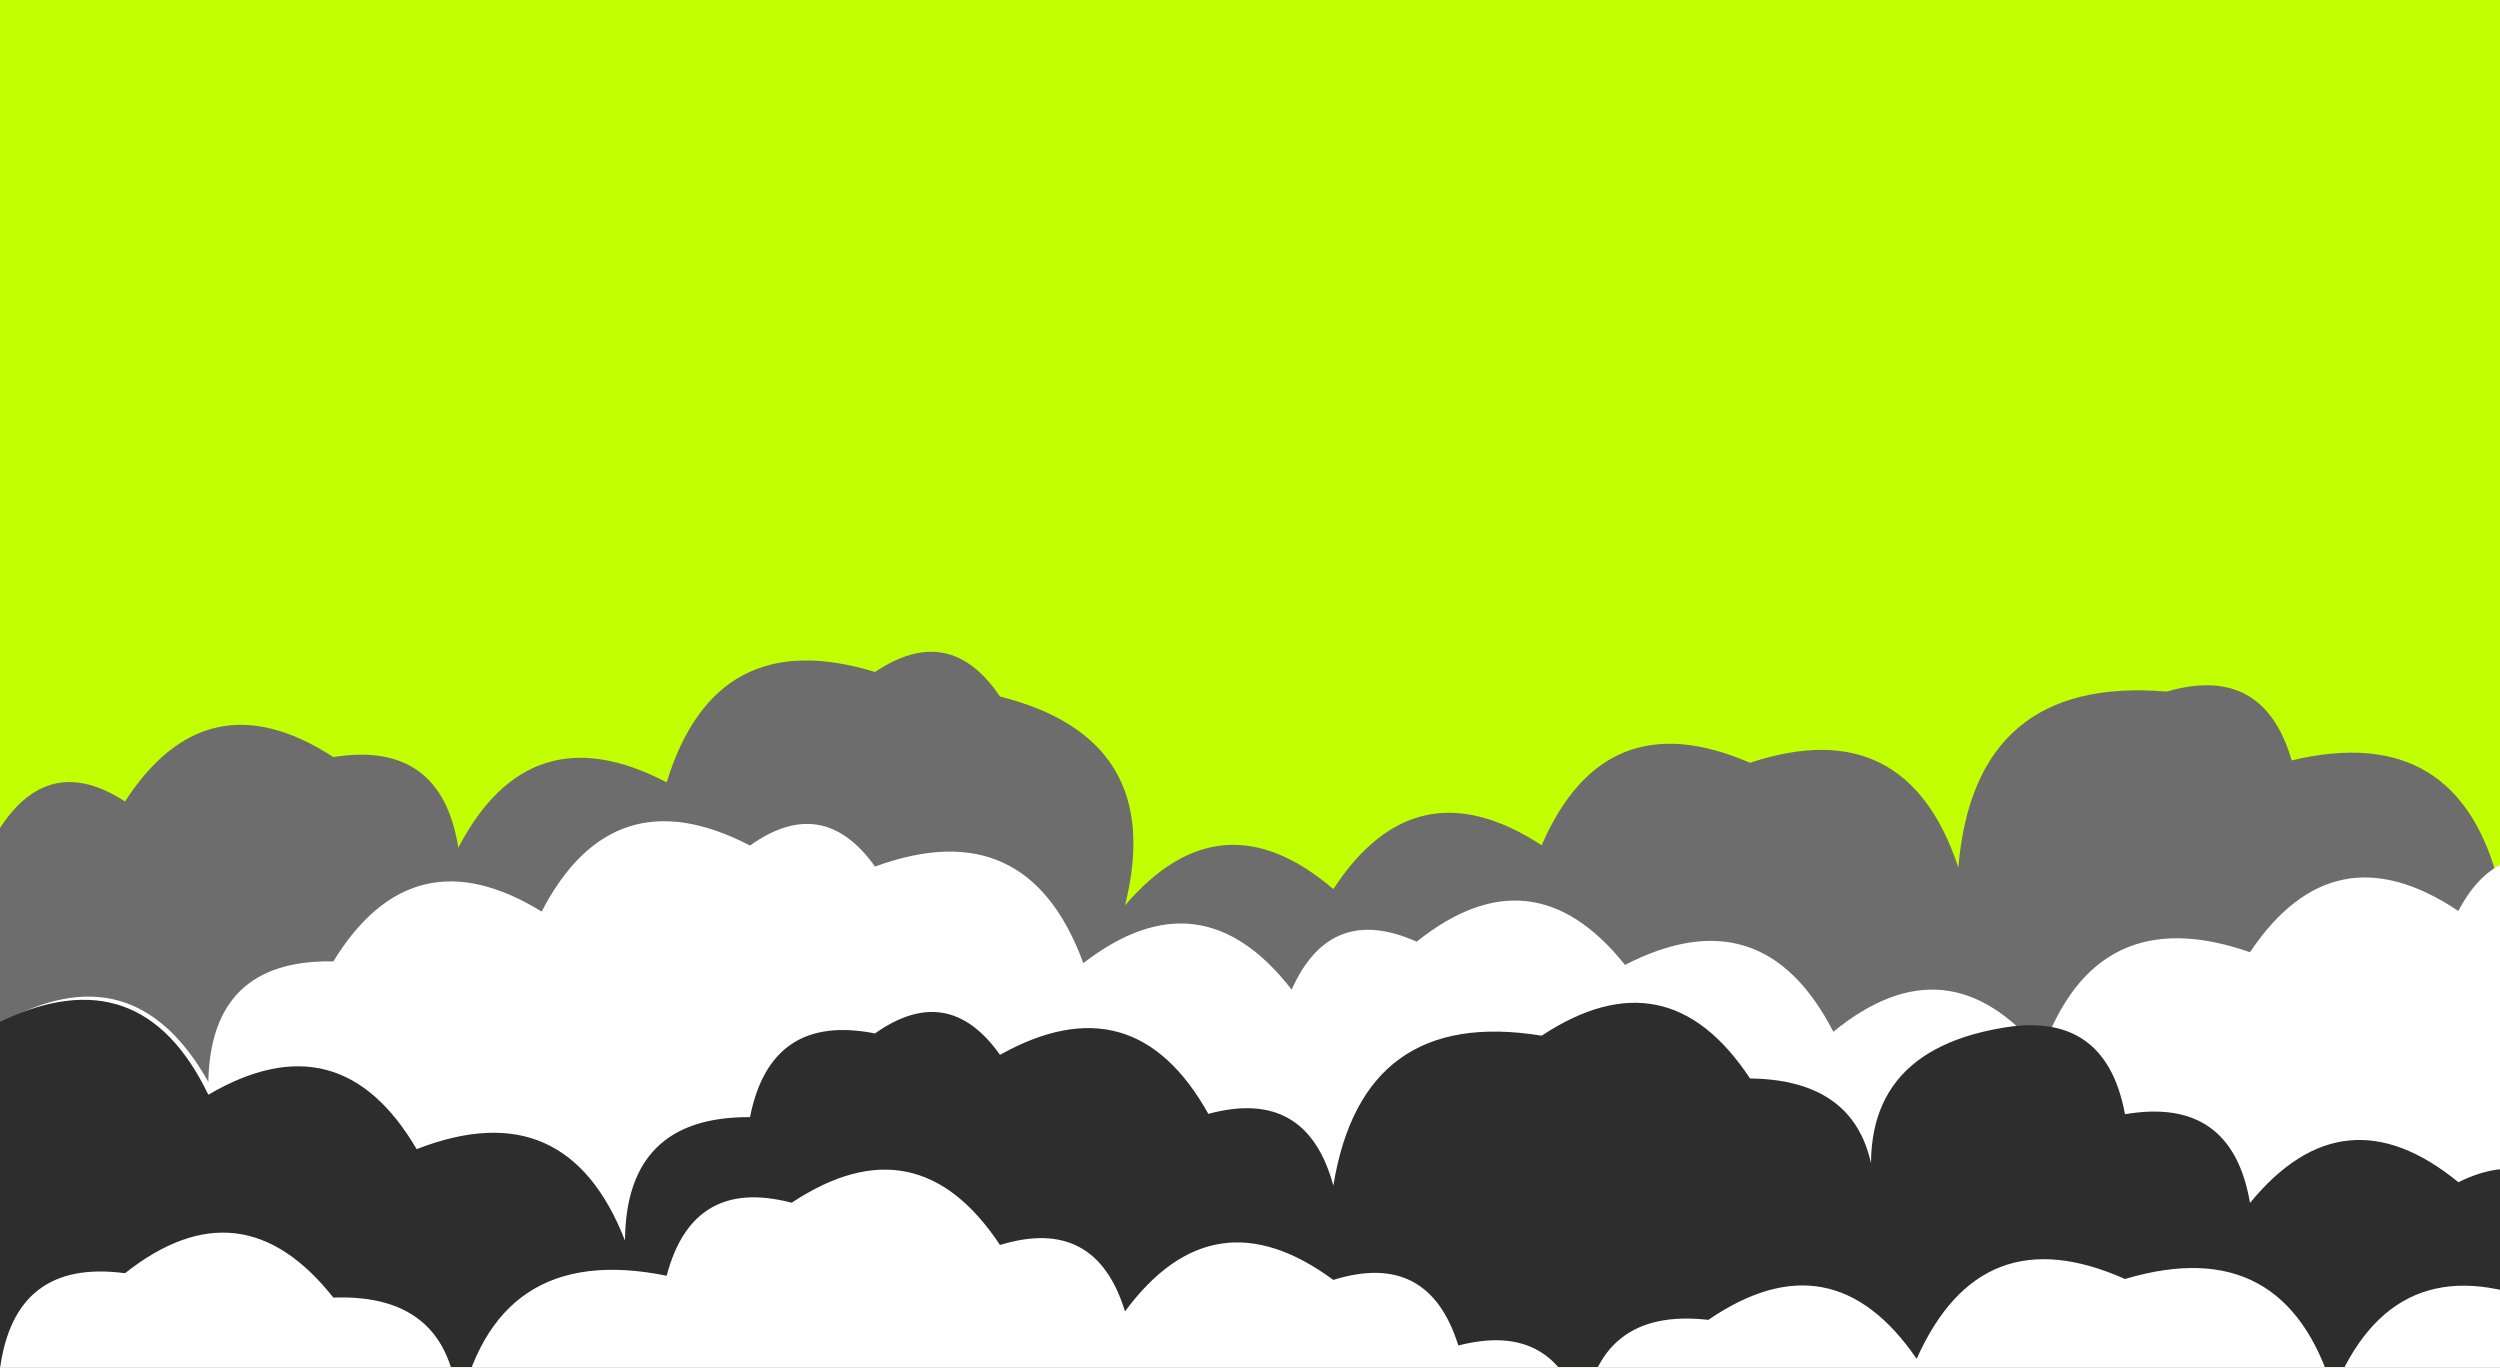
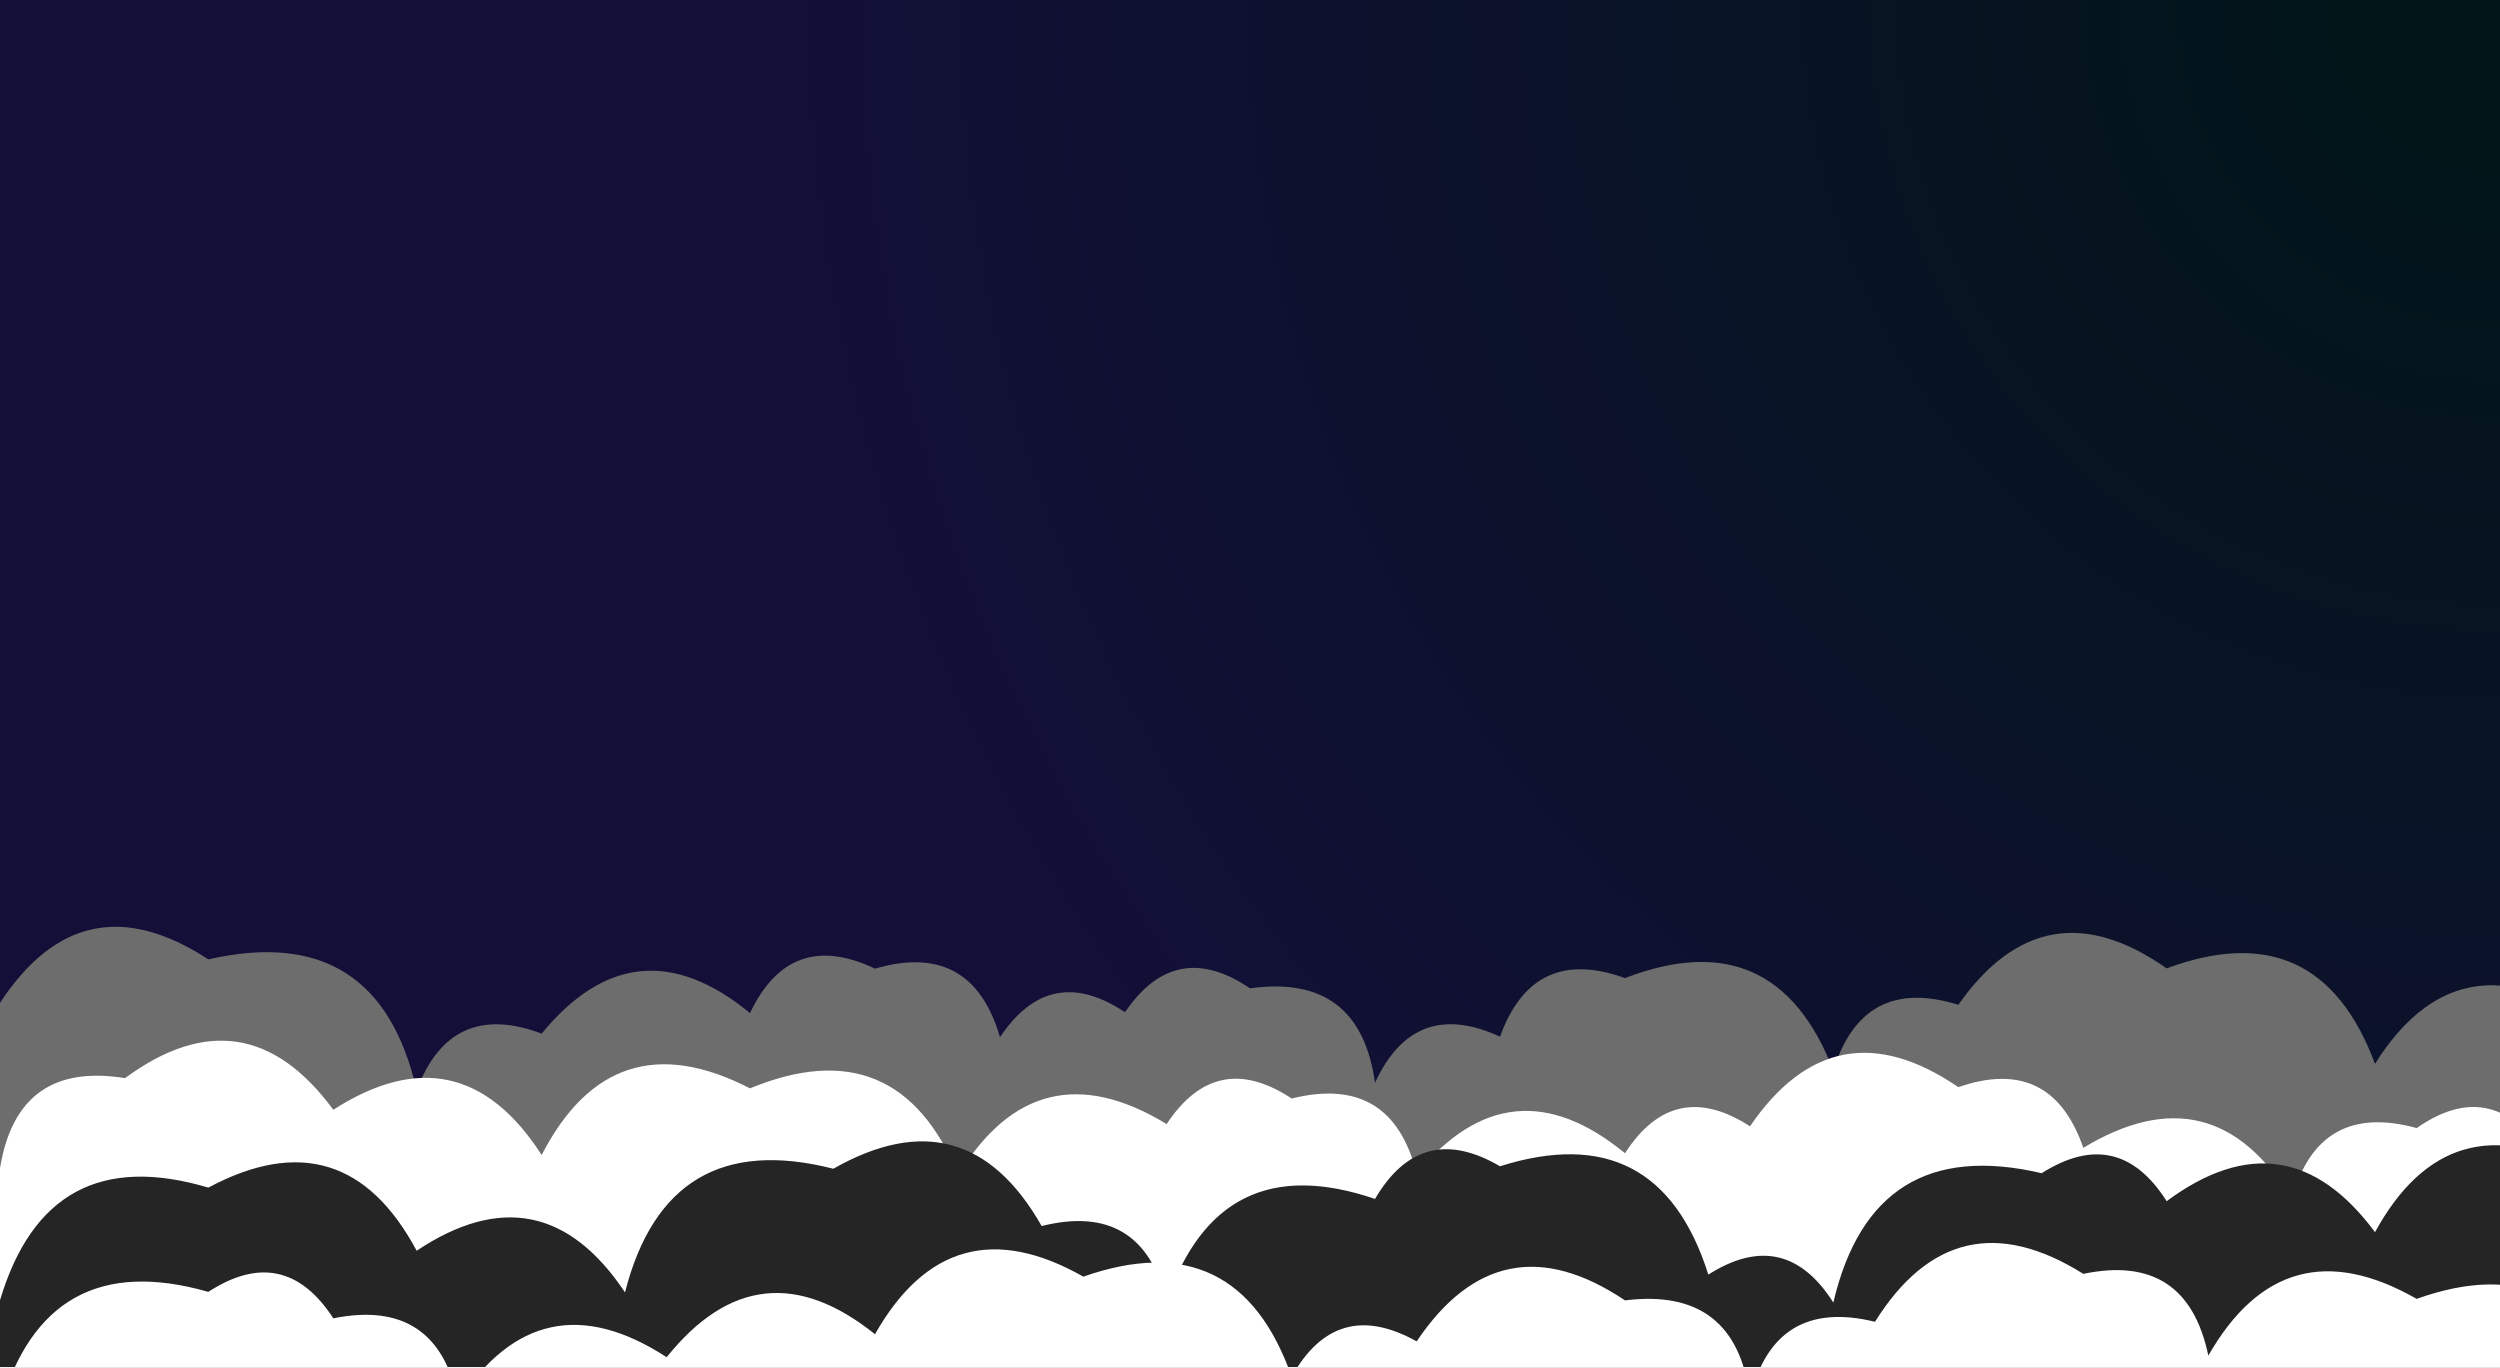
<svg xmlns="http://www.w3.org/2000/svg" version="1.1" width="1280" height="700" preserveAspectRatio="none" viewBox="0 0 1280 700">
-   <g mask="url(&quot;#SvgjsMask2562&quot;)" fill="none">
-     <rect width="1280" height="700" x="0" y="0" fill="url(#SvgjsLinearGradient2563)" />
-     <path d="M1386.667 700L0 700 L0 423.93Q25.21 385.14, 64 410.35Q105.96 345.65, 170.667 387.61Q225.87 378.81, 234.667 434.01Q271.27 363.95, 341.333 400.55Q366.42 318.97, 448 344.06Q486.28 318.34, 512 356.62Q597.47 378.09, 576 463.56Q625.16 406.05, 682.667 455.21Q724.78 390.66, 789.333 432.77Q821.55 358.32, 896 390.54Q976.14 364.01, 1002.667 444.15Q1010.97 345.79, 1109.333 354.09Q1158.95 339.71, 1173.333 389.33Q1259.44 368.77, 1280 454.88Q1294.59 362.81, 1386.667 377.4z" fill="rgba(109, 109, 109, 1)" />
-     <path d="M1322.667 700L0 700 L0 524.1Q68.25 485.68, 106.667 553.93Q107.82 491.08, 170.667 492.23Q211.24 426.14, 277.333 466.71Q313.77 396.48, 384 432.91Q421.39 406.3, 448 443.69Q526.06 415.08, 554.667 493.14Q614.78 446.59, 661.333 506.7Q681.05 462.41, 725.333 482.13Q784.62 434.75, 832 494.03Q902.45 457.81, 938.667 528.26Q997.35 480.28, 1045.333 538.96Q1072.96 459.92, 1152 487.54Q1194.77 423.64, 1258.667 466.41Q1280.76 424.5, 1322.667 446.59z" fill="rgba(255, 255, 255, 1)" />
-     <path d="M1322.667 700L0 700 L0 523.16Q72 488.5, 106.667 560.5Q173.93 521.1, 213.333 588.36Q290.08 558.44, 320 635.19Q320.39 571.58, 384 571.97Q394.58 518.55, 448 529.12Q485.48 502.6, 512 540.07Q580.45 501.85, 618.667 570.3Q669.04 556.67, 682.667 607.04Q697.62 515.32, 789.333 530.27Q853.61 487.88, 896 552.16Q960.82 552.98, 960 617.81Q946.33 540.14, 1024 526.48Q1077.99 516.47, 1088 570.47Q1142.71 561.18, 1152 615.9Q1200.02 557.26, 1258.667 605.28Q1301.71 584.32, 1322.667 627.36z" fill="rgba(45, 45, 45, 1)" />
-     <path d="M1301.333 700L0 700 L0 700.82Q7.53 644.36, 64 651.89Q123.57 604.8, 170.667 664.37Q232.39 662.1, 234.667 723.82Q252.68 635.17, 341.333 653.18Q354.64 602.49, 405.333 615.8Q469.48 573.28, 512 637.43Q561.01 622.44, 576 671.46Q621.26 610.06, 682.667 655.32Q731.45 640.11, 746.667 688.89Q797.57 675.8, 810.667 726.7Q817.2 669.24, 874.667 675.77Q937.98 632.42, 981.333 695.73Q1014.23 621.96, 1088 654.85Q1170.17 630.35, 1194.667 712.52Q1225.26 636.45, 1301.333 667.05z" fill="white" />
+   <g mask="url(&quot;#SvgjsMask1074&quot;)" fill="none">
+     <rect width="1280" height="700" x="0" y="0" fill="url(#SvgjsRadialGradient1075)" />
+     <path d="M1322.667 700L0 700 L0 513.49Q42.19 449.01, 106.667 491.2Q193.51 471.37, 213.333 558.21Q230.84 511.72, 277.333 529.22Q325.39 470.61, 384 518.67Q404.64 475.31, 448 495.95Q497.55 481.5, 512 531.05Q537.61 492.65, 576 518.26Q601.88 480.14, 640 506.03Q696.18 498.21, 704 554.39Q724.2 510.59, 768 530.78Q785 483.78, 832 500.79Q908.98 471.11, 938.667 548.09Q953.85 499.28, 1002.667 514.46Q1046.67 451.8, 1109.333 495.81Q1187.11 466.92, 1216 544.7Q1257.14 479.18, 1322.667 520.32z" fill="rgba(109, 109, 109, 1)" />
+     <path d="M1301.333 700L0 700 L0 598.14Q8.94 543.08, 64 552.01Q125.43 506.77, 170.667 568.2Q235.58 526.45, 277.333 591.36Q313.61 520.97, 384 557.24Q459.49 526.07, 490.667 601.56Q530.98 535.2, 597.333 575.51Q622.8 536.98, 661.333 562.44Q712.6 549.71, 725.333 600.97Q773.41 542.38, 832 590.45Q857.1 551.56, 896 576.66Q939.31 513.31, 1002.667 556.62Q1050.2 540.15, 1066.667 587.69Q1133.16 547.52, 1173.333 614.01Q1187.11 563.79, 1237.333 577.57Q1275.05 551.29, 1301.333 589z" fill="rgba(255, 255, 255, 1)" />
+     <path d="M1322.667 700L0 700 L0 665.74Q24.49 583.57, 106.667 608.06Q176.16 570.89, 213.333 640.38Q277.33 597.71, 320 661.7Q341.68 576.72, 426.667 598.4Q494.67 559.73, 533.333 627.73Q584.56 614.95, 597.333 666.18Q624.51 586.69, 704 613.86Q727.63 573.5, 768 597.13Q849.06 571.53, 874.667 652.59Q913.83 627.75, 938.667 666.92Q958.88 580.47, 1045.333 600.68Q1084.5 575.85, 1109.333 615.01Q1170.59 569.6, 1216 630.86Q1253.76 561.96, 1322.667 599.72z" fill="rgba(37, 37, 37, 1)" />
+     <path d="M1344 700L0 700 L0 720.62Q23.74 637.7, 106.667 661.44Q145.44 636.21, 170.667 674.98Q223.94 664.25, 234.667 717.53Q276.68 652.88, 341.333 694.89Q388.78 635.67, 448 683.12Q486.59 615.05, 554.667 653.64Q633.63 625.93, 661.333 704.89Q684.28 663.84, 725.333 686.79Q768.17 622.96, 832 665.8Q888.93 658.73, 896 715.66Q908.54 664.2, 960 676.75Q1001.07 611.15, 1066.667 652.22Q1119.6 641.15, 1130.667 694.08Q1169.47 626.22, 1237.333 665.02Q1315.94 636.96, 1344 715.56z" fill="white" />
  </g>
  <defs>
-     <mask id="SvgjsMask2562">
+     <mask id="SvgjsMask1074">
      <rect width="1280" height="700" fill="#ffffff" />
    </mask>
-     <linearGradient x1="11.33%" y1="120.71%" x2="88.67%" y2="-20.71%" gradientUnits="userSpaceOnUse" id="SvgjsLinearGradient2563">
-       <stop stop-color="rgba(194, 255, 0, 1)" offset="1" />
-       <stop stop-color="rgba(34, 255, 0, 0)" offset="1" />
-     </linearGradient>
+     <radialGradient cx="100%" cy="0%" r="1458.9" gradientUnits="userSpaceOnUse" id="SvgjsRadialGradient1075">
+       <stop stop-color="rgba(0, 22, 22, 1)" offset="0" />
+       <stop stop-color="rgba(19, 15, 57, 1)" offset="0.62" />
+     </radialGradient>
  </defs>
</svg>
